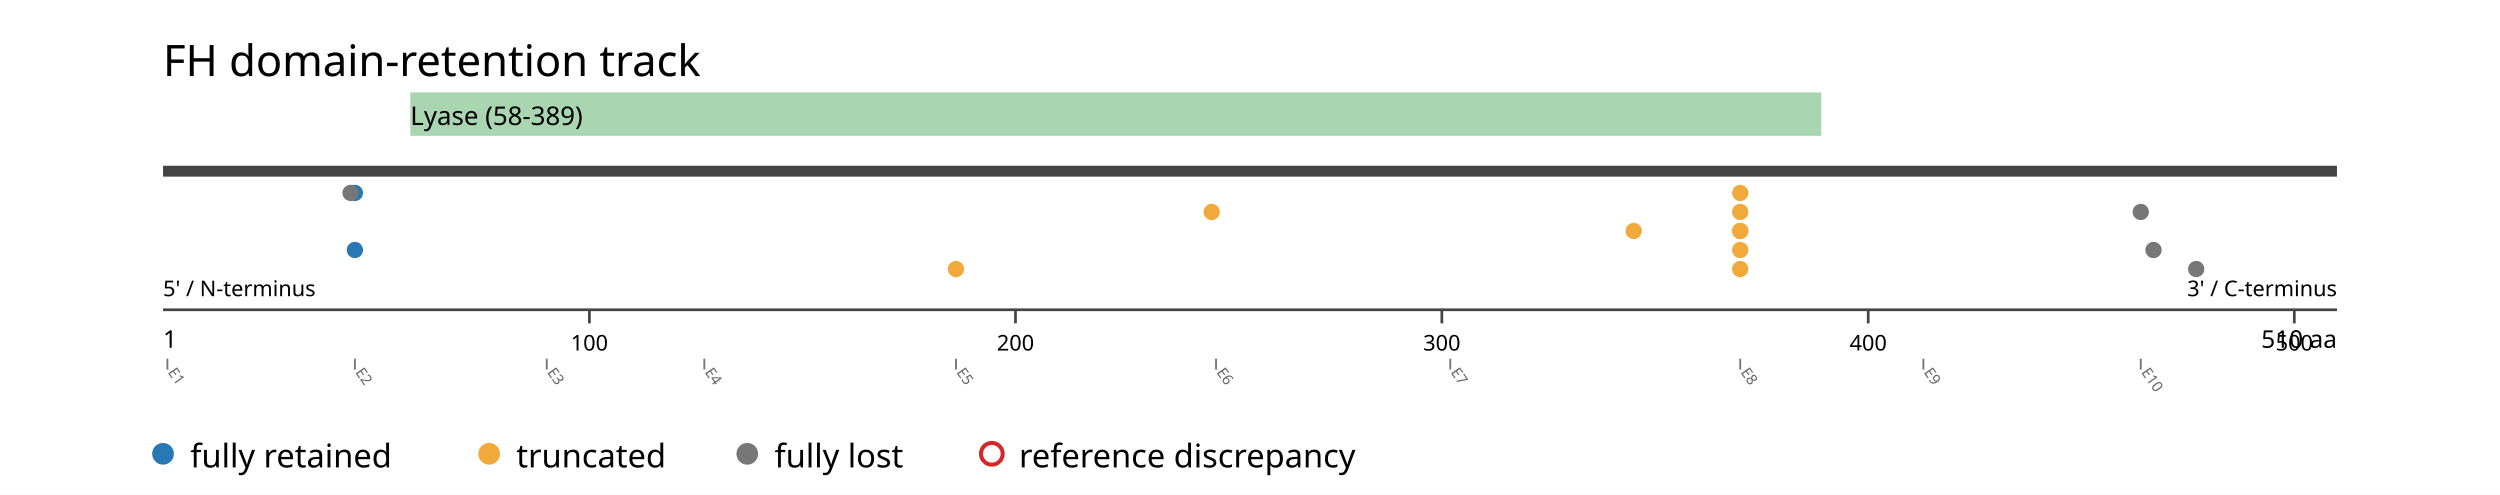
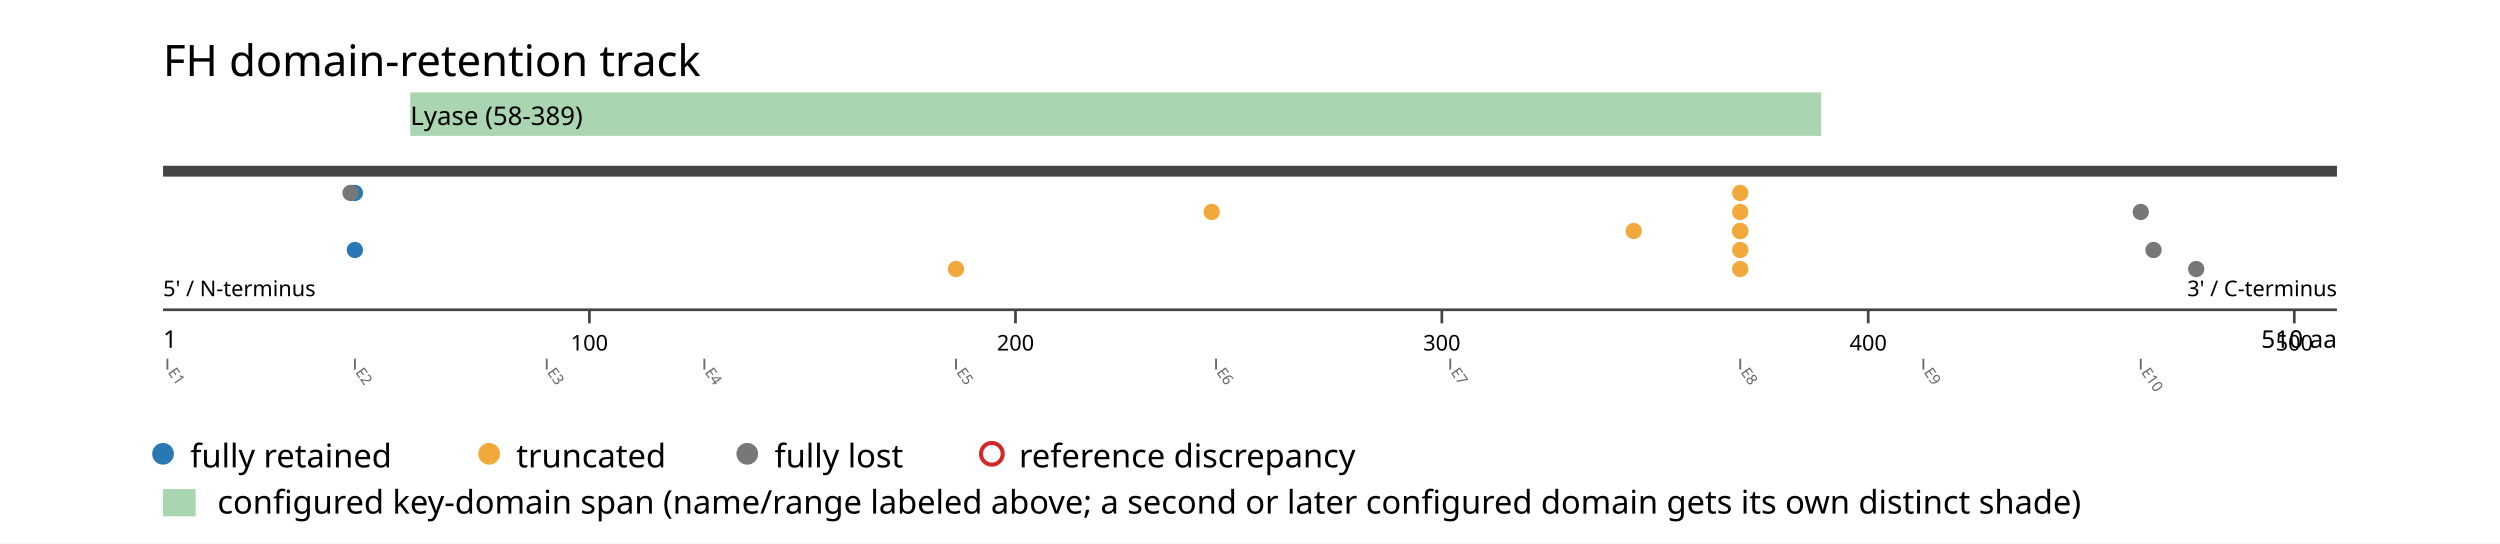
- <svg xmlns="http://www.w3.org/2000/svg" width="920" height="182" viewBox="0 0 920 182">
-   <rect width="920" height="182" fill="white" />
+ <svg xmlns="http://www.w3.org/2000/svg" width="920" height="200" viewBox="0 0 920 200">
+   <rect width="920" height="200" fill="white" />
  <text x="60" y="28" font-family="sans-serif" font-size="16">FH domain-retention track</text>
  <rect x="151.0" y="34.0" width="519.2" height="16.0" fill="#62b36f" opacity="0.55" />
  <text x="151.0" y="46.0" font-family="sans-serif" font-size="9.5">Lyase (58-389)</text>
-   <line x1="60.0" y1="63.0" x2="860.0" y2="63.0" stroke="#444" stroke-width="4" />
+   <line x1="60.0" y1="63.0" x2="860.0" y2="63.0" stroke="#444444" stroke-width="4" />
  <circle cx="130.6" cy="71.0" r="3" fill="#2878b5" stroke="none" stroke-width="0" />
  <circle cx="640.4" cy="78.0" r="3" fill="#f2a93b" stroke="none" stroke-width="0" />
  <circle cx="640.4" cy="85.0" r="3" fill="#f2a93b" stroke="none" stroke-width="0" />
  <circle cx="640.4" cy="92.0" r="3" fill="#f2a93b" stroke="none" stroke-width="0" />
  <circle cx="640.4" cy="99.0" r="3" fill="#f2a93b" stroke="none" stroke-width="0" />
  <circle cx="640.4" cy="71.0" r="3" fill="#f2a93b" stroke="none" stroke-width="0" />
  <circle cx="787.8" cy="78.0" r="3" fill="#777777" stroke="none" stroke-width="0" />
  <circle cx="601.2" cy="85.0" r="3" fill="#f2a93b" stroke="none" stroke-width="0" />
  <circle cx="792.5" cy="92.0" r="3" fill="#777777" stroke="none" stroke-width="0" />
  <circle cx="351.8" cy="99.0" r="3" fill="#f2a93b" stroke="none" stroke-width="0" />
  <circle cx="129.0" cy="71.0" r="3" fill="#777777" stroke="none" stroke-width="0" />
  <circle cx="445.9" cy="78.0" r="3" fill="#f2a93b" stroke="none" stroke-width="0" />
  <circle cx="640.4" cy="85.0" r="3" fill="#f2a93b" stroke="none" stroke-width="0" />
  <circle cx="130.6" cy="92.0" r="3" fill="#2878b5" stroke="none" stroke-width="0" />
  <circle cx="808.2" cy="99.0" r="3" fill="#777777" stroke="none" stroke-width="0" />
  <line x1="60.0" y1="114.0" x2="860.0" y2="114.0" stroke="#444444" stroke-width="1" />
  <text x="60.0" y="109.0" font-family="sans-serif" font-size="8" data-axis-end="5-prime" text-anchor="start">5' / N-terminus</text>
  <text x="860.0" y="109.0" font-family="sans-serif" font-size="8" data-axis-end="3-prime" text-anchor="end">3' / C-terminus</text>
  <text x="60.0" y="128.0" font-family="sans-serif" font-size="9">1</text>
  <text x="860.0" y="128.0" font-family="sans-serif" font-size="9" text-anchor="end">510 aa</text>
-   <line x1="61.6" y1="132.0" x2="61.6" y2="136.0" stroke="#777777" stroke-width="0.7" />
+   <line x1="61.6" y1="132.0" x2="61.6" y2="136.0" stroke="#6b6b6b" stroke-width="0.7" />
  <text x="61.6" y="137.0" font-family="sans-serif" font-size="5.5" fill="#666666" transform="rotate(55 61.6 137.0)">E1</text>
-   <line x1="130.6" y1="132.0" x2="130.6" y2="136.0" stroke="#777777" stroke-width="0.7" />
+   <line x1="130.6" y1="132.0" x2="130.6" y2="136.0" stroke="#6b6b6b" stroke-width="0.7" />
  <text x="130.6" y="137.0" font-family="sans-serif" font-size="5.5" fill="#666666" transform="rotate(55 130.6 137.0)">E2</text>
-   <line x1="201.2" y1="132.0" x2="201.2" y2="136.0" stroke="#777777" stroke-width="0.7" />
+   <line x1="201.2" y1="132.0" x2="201.2" y2="136.0" stroke="#6b6b6b" stroke-width="0.7" />
  <text x="201.2" y="137.0" font-family="sans-serif" font-size="5.5" fill="#666666" transform="rotate(55 201.2 137.0)">E3</text>
-   <line x1="259.2" y1="132.0" x2="259.2" y2="136.0" stroke="#777777" stroke-width="0.7" />
+   <line x1="259.2" y1="132.0" x2="259.2" y2="136.0" stroke="#6b6b6b" stroke-width="0.7" />
  <text x="259.2" y="137.0" font-family="sans-serif" font-size="5.5" fill="#666666" transform="rotate(55 259.2 137.0)">E4</text>
-   <line x1="351.8" y1="132.0" x2="351.8" y2="136.0" stroke="#777777" stroke-width="0.7" />
+   <line x1="351.8" y1="132.0" x2="351.8" y2="136.0" stroke="#6b6b6b" stroke-width="0.7" />
  <text x="351.8" y="137.0" font-family="sans-serif" font-size="5.5" fill="#666666" transform="rotate(55 351.8 137.0)">E5</text>
-   <line x1="447.5" y1="132.0" x2="447.5" y2="136.0" stroke="#777777" stroke-width="0.7" />
+   <line x1="447.5" y1="132.0" x2="447.5" y2="136.0" stroke="#6b6b6b" stroke-width="0.7" />
  <text x="447.5" y="137.0" font-family="sans-serif" font-size="5.5" fill="#666666" transform="rotate(55 447.5 137.0)">E6</text>
-   <line x1="533.7" y1="132.0" x2="533.7" y2="136.0" stroke="#777777" stroke-width="0.7" />
+   <line x1="533.7" y1="132.0" x2="533.7" y2="136.0" stroke="#6b6b6b" stroke-width="0.7" />
  <text x="533.7" y="137.0" font-family="sans-serif" font-size="5.5" fill="#666666" transform="rotate(55 533.7 137.0)">E7</text>
-   <line x1="640.4" y1="132.0" x2="640.4" y2="136.0" stroke="#777777" stroke-width="0.7" />
+   <line x1="640.4" y1="132.0" x2="640.4" y2="136.0" stroke="#6b6b6b" stroke-width="0.7" />
  <text x="640.4" y="137.0" font-family="sans-serif" font-size="5.5" fill="#666666" transform="rotate(55 640.4 137.0)">E8</text>
-   <line x1="707.8" y1="132.0" x2="707.8" y2="136.0" stroke="#777777" stroke-width="0.7" />
+   <line x1="707.8" y1="132.0" x2="707.8" y2="136.0" stroke="#6b6b6b" stroke-width="0.7" />
  <text x="707.8" y="137.0" font-family="sans-serif" font-size="5.5" fill="#666666" transform="rotate(55 707.8 137.0)">E9</text>
-   <line x1="787.8" y1="132.0" x2="787.8" y2="136.0" stroke="#777777" stroke-width="0.7" />
+   <line x1="787.8" y1="132.0" x2="787.8" y2="136.0" stroke="#6b6b6b" stroke-width="0.7" />
  <text x="787.8" y="137.0" font-family="sans-serif" font-size="5.5" fill="#666666" transform="rotate(55 787.8 137.0)">E10</text>
  <line x1="216.9" y1="114.0" x2="216.9" y2="119.0" stroke="#444444" stroke-width="1" />
  <text x="216.9" y="129.0" font-family="sans-serif" font-size="8" text-anchor="middle">100</text>
  <line x1="373.7" y1="114.0" x2="373.7" y2="119.0" stroke="#444444" stroke-width="1" />
  <text x="373.7" y="129.0" font-family="sans-serif" font-size="8" text-anchor="middle">200</text>
  <line x1="530.6" y1="114.0" x2="530.6" y2="119.0" stroke="#444444" stroke-width="1" />
  <text x="530.6" y="129.0" font-family="sans-serif" font-size="8" text-anchor="middle">300</text>
  <line x1="687.5" y1="114.0" x2="687.5" y2="119.0" stroke="#444444" stroke-width="1" />
  <text x="687.5" y="129.0" font-family="sans-serif" font-size="8" text-anchor="middle">400</text>
  <line x1="844.3" y1="114.0" x2="844.3" y2="119.0" stroke="#444444" stroke-width="1" />
  <text x="844.3" y="129.0" font-family="sans-serif" font-size="8" text-anchor="middle">500</text>
  <circle cx="60" cy="167.0" r="4" fill="#2878b5" />
  <text x="70" y="172.0" font-family="sans-serif" font-size="12">fully retained</text>
  <circle cx="180" cy="167.0" r="4" fill="#f2a93b" />
  <text x="190" y="172.0" font-family="sans-serif" font-size="12">truncated</text>
  <circle cx="275" cy="167.0" r="4" fill="#777777" />
  <text x="285" y="172.0" font-family="sans-serif" font-size="12">fully lost</text>
  <circle cx="365" cy="167.0" r="4" fill="white" stroke="#d62728" stroke-width="1.5" />
  <text x="375" y="172.0" font-family="sans-serif" font-size="12">reference discrepancy</text>
+   <rect x="60" y="180.0" width="12" height="10" fill="#62b36f" opacity="0.55" />
+   <text x="80" y="189.0" font-family="sans-serif" font-size="12">configured key-domain span (name/range labeled above; a second or later configured domain gets its own distinct shade)</text>
</svg>
